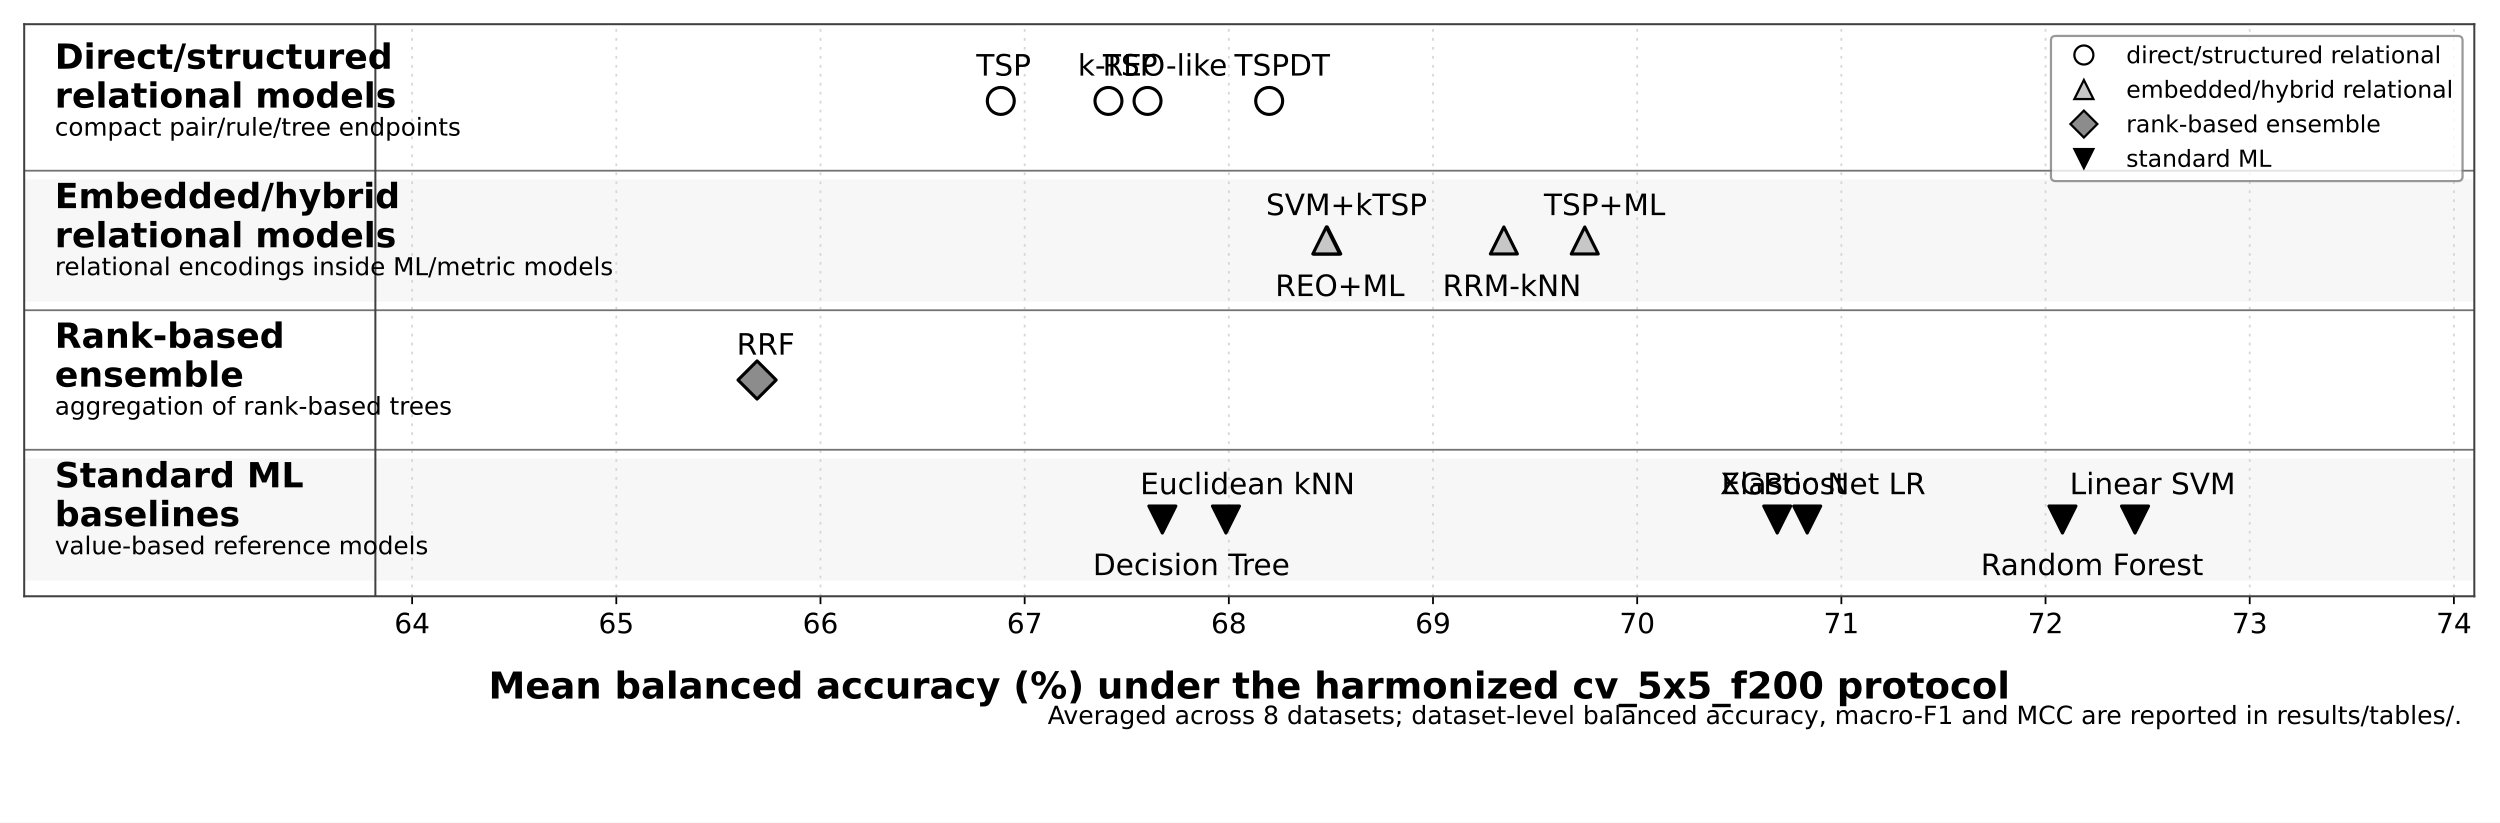
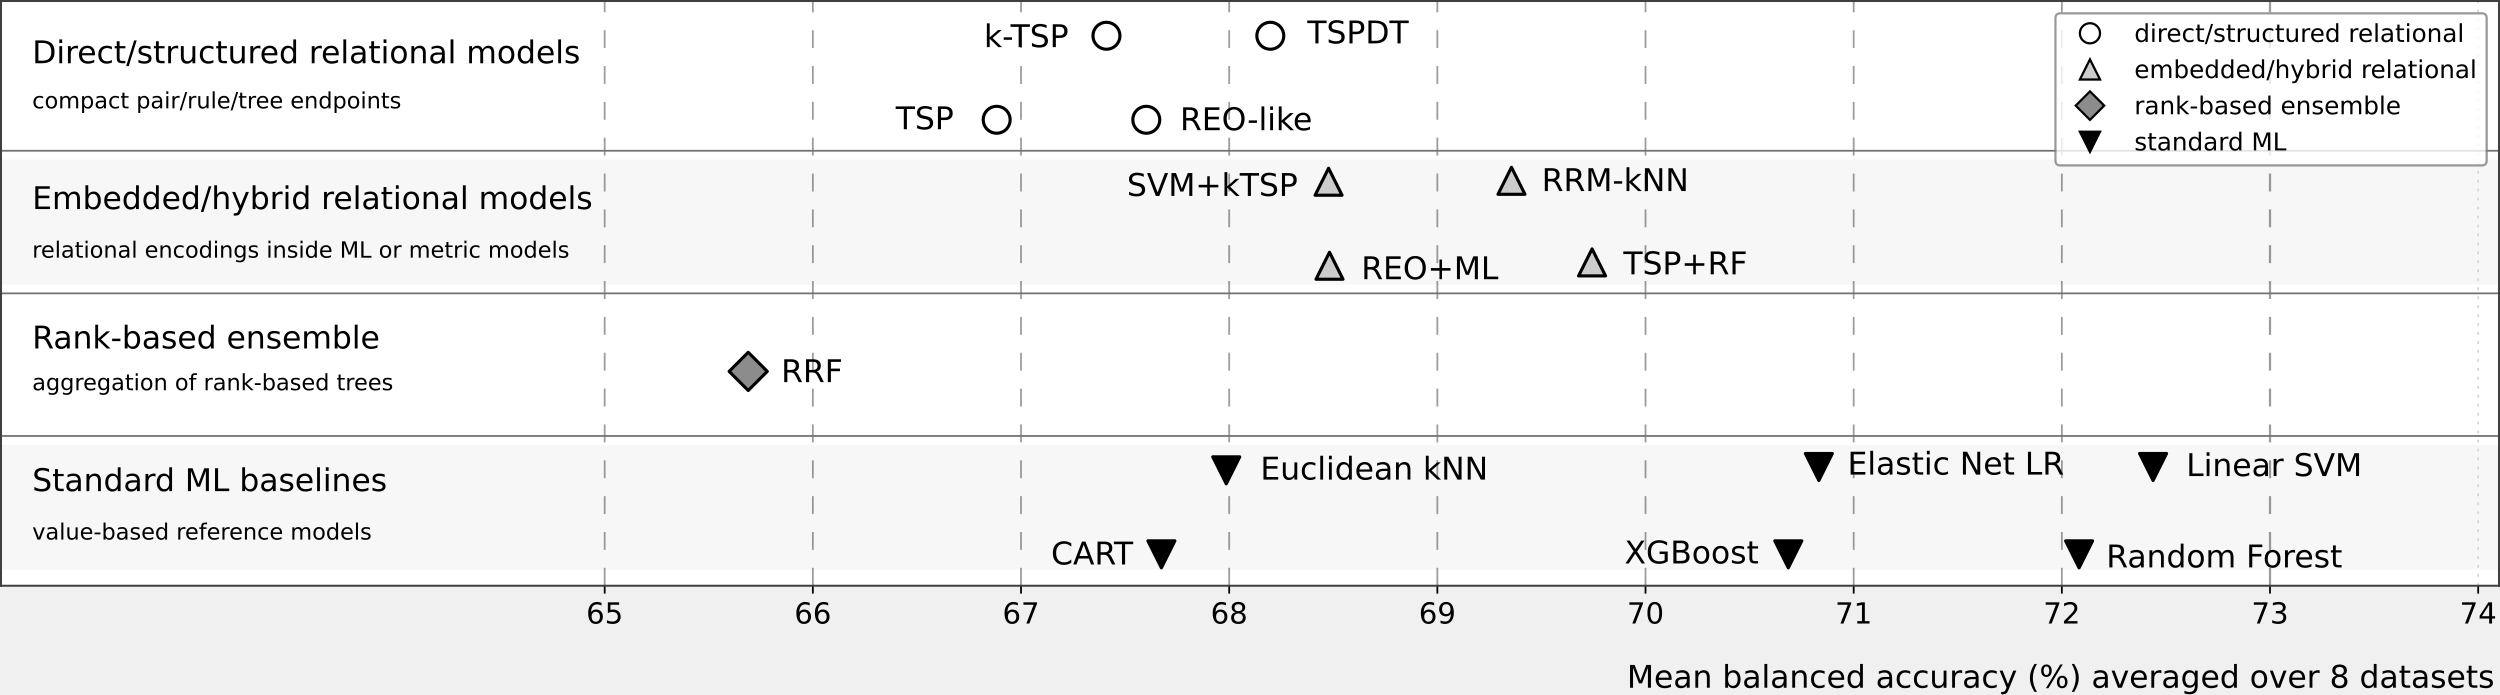
- <svg xmlns="http://www.w3.org/2000/svg" xmlns:xlink="http://www.w3.org/1999/xlink" width="1116pt" height="367.2pt" viewBox="0 0 1116 367.2" version="1.1">
-   <defs>
-     <style type="text/css">*{stroke-linejoin: round; stroke-linecap: butt}</style>
+ <svg xmlns="http://www.w3.org/2000/svg" xmlns:xlink="http://www.w3.org/1999/xlink" width="1115.967pt" height="309.898pt" viewBox="0 0 1115.967 309.898" version="1.1" id="svg80">
+   <defs id="defs1">
+     <style type="text/css" id="style1">*{stroke-linejoin: round; stroke-linecap: butt}</style>
+     <clipPath id="p600263aee1-7">
+       <rect x="10.8" y="10.8" width="1115.067" height="261.017" id="rect80-3" />
+     </clipPath>
  </defs>
-   <g id="figure_1">
-     <g id="patch_1">
-       <path d="M 0 367.2  L 1116 367.2  L 1116 0  L 0 0  z " style="fill: #ffffff" />
-     </g>
-     <g id="axes_1">
+   <g id="figure_1" transform="translate(-10.35,-10.35)">
+     <g id="g95">
      <g id="patch_2">
-         <path d="M 10.8 266.175  L 1104.533 266.175  L 1104.533 10.8  L 10.8 10.8  z " style="fill: #ffffff" />
+         <path d="M 10.8,271.817 H 1125.867 V 10.8 H 10.8 Z" style="fill:#ffffff" id="path2" />
      </g>
      <g id="patch_3">
-         <path d="M 10.8 258.7  L 1104.533 258.7  L 1104.533 205.134  L 10.8 205.134  z " clip-path="url(#p0822544c7e)" style="fill: #f7f7f7; stroke: #f7f7f7; stroke-linejoin: miter" />
+         <path d="M 10.8,264.178 H 1125.867 V 209.428 H 10.8 Z" clip-path="url(#p600263aee1)" style="fill:#f7f7f7;stroke:#f7f7f7;stroke-linejoin:miter" id="path3" />
      </g>
      <g id="patch_4">
-         <path d="M 10.8 196.414  L 1104.533 196.414  L 1104.533 142.847  L 10.8 142.847  z " clip-path="url(#p0822544c7e)" style="fill: #ffffff; stroke: #ffffff; stroke-linejoin: miter" />
+         <path d="M 10.8,200.515 H 1125.867 V 145.765 H 10.8 Z" clip-path="url(#p600263aee1)" style="fill:#ffffff;stroke:#ffffff;stroke-linejoin:miter" id="path4" />
      </g>
      <g id="patch_5">
-         <path d="M 10.8 134.127  L 1104.533 134.127  L 1104.533 80.561  L 10.8 80.561  z " clip-path="url(#p0822544c7e)" style="fill: #f7f7f7; stroke: #f7f7f7; stroke-linejoin: miter" />
+         <path d="M 10.8,136.852 H 1125.867 V 82.102 H 10.8 Z" clip-path="url(#p600263aee1)" style="fill:#f7f7f7;stroke:#f7f7f7;stroke-linejoin:miter" id="path5" />
      </g>
      <g id="patch_6">
-         <path d="M 10.8 71.841  L 1104.533 71.841  L 1104.533 18.274  L 10.8 18.274  z " clip-path="url(#p0822544c7e)" style="fill: #ffffff; stroke: #ffffff; stroke-linejoin: miter" />
-       </g>
-       <g id="line2d_1">
-         <path d="M 183.974 266.175  L 183.974 10.8  " clip-path="url(#p0822544c7e)" style="fill: none; stroke-dasharray: 1.2,2.8; stroke-dashoffset: 0; stroke: #d6d6d6; stroke-width: 0.8" />
-       </g>
-       <g id="line2d_2">
-         <path d="M 275.119 266.175  L 275.119 10.8  " clip-path="url(#p0822544c7e)" style="fill: none; stroke-dasharray: 1.2,2.8; stroke-dashoffset: 0; stroke: #d6d6d6; stroke-width: 0.8" />
-       </g>
-       <g id="line2d_3">
-         <path d="M 366.263 266.175  L 366.263 10.8  " clip-path="url(#p0822544c7e)" style="fill: none; stroke-dasharray: 1.2,2.8; stroke-dashoffset: 0; stroke: #d6d6d6; stroke-width: 0.8" />
-       </g>
-       <g id="line2d_4">
-         <path d="M 457.407 266.175  L 457.407 10.8  " clip-path="url(#p0822544c7e)" style="fill: none; stroke-dasharray: 1.2,2.8; stroke-dashoffset: 0; stroke: #d6d6d6; stroke-width: 0.8" />
-       </g>
-       <g id="line2d_5">
-         <path d="M 548.552 266.175  L 548.552 10.8  " clip-path="url(#p0822544c7e)" style="fill: none; stroke-dasharray: 1.2,2.8; stroke-dashoffset: 0; stroke: #d6d6d6; stroke-width: 0.8" />
-       </g>
-       <g id="line2d_6">
-         <path d="M 639.696 266.175  L 639.696 10.8  " clip-path="url(#p0822544c7e)" style="fill: none; stroke-dasharray: 1.2,2.8; stroke-dashoffset: 0; stroke: #d6d6d6; stroke-width: 0.8" />
-       </g>
-       <g id="line2d_7">
-         <path d="M 730.841 266.175  L 730.841 10.8  " clip-path="url(#p0822544c7e)" style="fill: none; stroke-dasharray: 1.2,2.8; stroke-dashoffset: 0; stroke: #d6d6d6; stroke-width: 0.8" />
-       </g>
-       <g id="line2d_8">
-         <path d="M 821.985 266.175  L 821.985 10.8  " clip-path="url(#p0822544c7e)" style="fill: none; stroke-dasharray: 1.2,2.8; stroke-dashoffset: 0; stroke: #d6d6d6; stroke-width: 0.8" />
-       </g>
-       <g id="line2d_9">
-         <path d="M 913.129 266.175  L 913.129 10.8  " clip-path="url(#p0822544c7e)" style="fill: none; stroke-dasharray: 1.2,2.8; stroke-dashoffset: 0; stroke: #d6d6d6; stroke-width: 0.8" />
-       </g>
-       <g id="line2d_10">
-         <path d="M 1004.274 266.175  L 1004.274 10.8  " clip-path="url(#p0822544c7e)" style="fill: none; stroke-dasharray: 1.2,2.8; stroke-dashoffset: 0; stroke: #d6d6d6; stroke-width: 0.8" />
+         <path d="M 10.8,73.189 H 1125.867 V 18.44 H 10.8 Z" clip-path="url(#p600263aee1)" style="fill:#ffffff;stroke:#ffffff;stroke-linejoin:miter" id="path6" />
+       </g>
+       <g id="line2d_2" style="stroke:#000000;stroke-dasharray:8, 8;stroke-dashoffset:0;stroke-opacity:0.388">
+         <path d="M 280.275,271.817 V 10.8" clip-path="url(#p600263aee1)" style="fill:none;stroke:#000000;stroke-width:0.8;stroke-dasharray:8, 8;stroke-dashoffset:0;stroke-opacity:0.388" id="path8" />
+       </g>
+       <g id="line2d_3" style="stroke:#000000;stroke-dasharray:8, 8;stroke-dashoffset:0;stroke-opacity:0.388">
+         <path d="M 373.197,271.817 V 10.8" clip-path="url(#p600263aee1)" style="fill:none;stroke:#000000;stroke-width:0.8;stroke-dasharray:8, 8;stroke-dashoffset:0;stroke-opacity:0.388" id="path9" />
+       </g>
+       <g id="line2d_4" style="stroke:#000000;stroke-dasharray:8, 8;stroke-dashoffset:0;stroke-opacity:0.388">
+         <path d="M 466.119,271.817 V 10.8" clip-path="url(#p600263aee1)" style="fill:none;stroke:#000000;stroke-width:0.8;stroke-dasharray:8, 8;stroke-dashoffset:0;stroke-opacity:0.388" id="path10" />
+       </g>
+       <g id="line2d_5" style="stroke:#000000;stroke-dasharray:8, 8;stroke-dashoffset:0;stroke-opacity:0.388">
+         <path d="M 559.041,271.817 V 10.8" clip-path="url(#p600263aee1)" style="fill:none;stroke:#000000;stroke-width:0.8;stroke-dasharray:8, 8;stroke-dashoffset:0;stroke-opacity:0.388" id="path11" />
+       </g>
+       <g id="line2d_6" style="stroke:#000000;stroke-dasharray:8, 8;stroke-dashoffset:0;stroke-opacity:0.388">
+         <path d="M 651.964,271.817 V 10.8" clip-path="url(#p600263aee1)" style="fill:none;stroke:#000000;stroke-width:0.8;stroke-dasharray:8, 8;stroke-dashoffset:0;stroke-opacity:0.388" id="path12" />
+       </g>
+       <g id="line2d_7" style="stroke:#000000;stroke-dasharray:8, 8;stroke-dashoffset:0;stroke-opacity:0.388">
+         <path d="M 744.886,271.817 V 10.8" clip-path="url(#p600263aee1)" style="fill:none;stroke:#000000;stroke-width:0.8;stroke-dasharray:8, 8;stroke-dashoffset:0;stroke-opacity:0.388" id="path13" />
+       </g>
+       <g id="line2d_8" style="fill:#000000;fill-opacity:1;stroke:#000000;stroke-dasharray:8, 8;stroke-dashoffset:0;stroke-opacity:0.388">
+         <path d="M 837.808,271.817 V 10.8" clip-path="url(#p600263aee1)" style="fill:#000000;fill-opacity:1;stroke:#000000;stroke-width:0.8;stroke-dasharray:8, 8;stroke-dashoffset:0;stroke-opacity:0.388" id="path14" />
+       </g>
+       <g id="line2d_9" style="stroke:#000000;stroke-dasharray:8, 8;stroke-dashoffset:0;stroke-opacity:0.388">
+         <path d="M 930.73,271.817 V 10.8" clip-path="url(#p600263aee1)" style="fill:none;stroke:#000000;stroke-width:0.8;stroke-dasharray:8, 8;stroke-dashoffset:0;stroke-opacity:0.388" id="path15" />
+       </g>
+       <g id="line2d_10" style="stroke:#000000;stroke-width:1;stroke-dasharray:8, 8;stroke-dashoffset:0;stroke-opacity:0.388">
+         <path d="M 1023.653,271.817 V 10.8" clip-path="url(#p600263aee1)" style="fill:none;stroke:#000000;stroke-width:1;stroke-dasharray:8, 8;stroke-dashoffset:0;stroke-opacity:0.388" id="path16" />
      </g>
      <g id="line2d_11">
-         <path d="M 1095.418 266.175  L 1095.418 10.8  " clip-path="url(#p0822544c7e)" style="fill: none; stroke-dasharray: 1.2,2.8; stroke-dashoffset: 0; stroke: #d6d6d6; stroke-width: 0.8" />
+         <path d="M 1116.575,271.817 V 10.8" clip-path="url(#p600263aee1)" style="fill:none;stroke:#d6d6d6;stroke-width:0.8;stroke-dasharray:1.2, 2.8;stroke-dashoffset:0" id="path17" />
      </g>
      <g id="line2d_12">
-         <path d="M 10.8 200.774  L 1104.533 200.774  " clip-path="url(#p0822544c7e)" style="fill: none; stroke: #737373; stroke-width: 0.8; stroke-linecap: square" />
+         <path d="M 10.8,204.971 H 1125.867" clip-path="url(#p600263aee1)" style="fill:none;stroke:#737373;stroke-width:0.8;stroke-linecap:square" id="path18" />
      </g>
      <g id="line2d_13">
-         <path d="M 10.8 138.487  L 1104.533 138.487  " clip-path="url(#p0822544c7e)" style="fill: none; stroke: #737373; stroke-width: 0.8; stroke-linecap: square" />
+         <path d="M 10.8,141.309 H 1125.867" clip-path="url(#p600263aee1)" style="fill:none;stroke:#737373;stroke-width:0.8;stroke-linecap:square" id="path19" />
      </g>
      <g id="line2d_14">
-         <path d="M 10.8 76.201  L 1104.533 76.201  " clip-path="url(#p0822544c7e)" style="fill: none; stroke: #737373; stroke-width: 0.8; stroke-linecap: square" />
-       </g>
-       <g id="matplotlib.axis_1">
-         <g id="xtick_1">
-           <g id="line2d_15">
-             <defs>
-               <path id="m18a89b55ed" d="M 0 0  L 0 3.5  " style="stroke: #000000; stroke-width: 0.8" />
-             </defs>
-             <g>
-               <use xlink:href="#m18a89b55ed" x="183.974" y="266.175" style="stroke: #000000; stroke-width: 0.8" />
-             </g>
-           </g>
-           <g id="text_1">
-             <text style="font-size: 12.5px; font-family: 'DejaVu Sans'; text-anchor: middle" x="183.974" y="282.673" transform="rotate(-0 183.9743 282.6727)">64</text>
-           </g>
-         </g>
-         <g id="xtick_2">
-           <g id="line2d_16">
-             <g>
-               <use xlink:href="#m18a89b55ed" x="275.119" y="266.175" style="stroke: #000000; stroke-width: 0.8" />
-             </g>
-           </g>
-           <g id="text_2">
-             <text style="font-size: 12.5px; font-family: 'DejaVu Sans'; text-anchor: middle" x="275.119" y="282.673" transform="rotate(-0 275.1187 282.6727)">65</text>
-           </g>
-         </g>
-         <g id="xtick_3">
-           <g id="line2d_17">
-             <g>
-               <use xlink:href="#m18a89b55ed" x="366.263" y="266.175" style="stroke: #000000; stroke-width: 0.8" />
-             </g>
-           </g>
-           <g id="text_3">
-             <text style="font-size: 12.5px; font-family: 'DejaVu Sans'; text-anchor: middle" x="366.263" y="282.673" transform="rotate(-0 366.2631 282.6727)">66</text>
-           </g>
-         </g>
-         <g id="xtick_4">
-           <g id="line2d_18">
-             <g>
-               <use xlink:href="#m18a89b55ed" x="457.407" y="266.175" style="stroke: #000000; stroke-width: 0.8" />
-             </g>
-           </g>
-           <g id="text_4">
-             <text style="font-size: 12.5px; font-family: 'DejaVu Sans'; text-anchor: middle" x="457.407" y="282.673" transform="rotate(-0 457.4074 282.6727)">67</text>
-           </g>
-         </g>
-         <g id="xtick_5">
-           <g id="line2d_19">
-             <g>
-               <use xlink:href="#m18a89b55ed" x="548.552" y="266.175" style="stroke: #000000; stroke-width: 0.8" />
-             </g>
-           </g>
-           <g id="text_5">
-             <text style="font-size: 12.5px; font-family: 'DejaVu Sans'; text-anchor: middle" x="548.552" y="282.673" transform="rotate(-0 548.5518 282.6727)">68</text>
-           </g>
-         </g>
-         <g id="xtick_6">
-           <g id="line2d_20">
-             <g>
-               <use xlink:href="#m18a89b55ed" x="639.696" y="266.175" style="stroke: #000000; stroke-width: 0.8" />
-             </g>
-           </g>
-           <g id="text_6">
-             <text style="font-size: 12.5px; font-family: 'DejaVu Sans'; text-anchor: middle" x="639.696" y="282.673" transform="rotate(-0 639.6962 282.6727)">69</text>
-           </g>
-         </g>
-         <g id="xtick_7">
-           <g id="line2d_21">
-             <g>
-               <use xlink:href="#m18a89b55ed" x="730.841" y="266.175" style="stroke: #000000; stroke-width: 0.8" />
-             </g>
-           </g>
-           <g id="text_7">
-             <text style="font-size: 12.5px; font-family: 'DejaVu Sans'; text-anchor: middle" x="730.841" y="282.673" transform="rotate(-0 730.8406 282.6727)">70</text>
-           </g>
-         </g>
-         <g id="xtick_8">
-           <g id="line2d_22">
-             <g>
-               <use xlink:href="#m18a89b55ed" x="821.985" y="266.175" style="stroke: #000000; stroke-width: 0.8" />
-             </g>
-           </g>
-           <g id="text_8">
-             <text style="font-size: 12.5px; font-family: 'DejaVu Sans'; text-anchor: middle" x="821.985" y="282.673" transform="rotate(-0 821.9849 282.6727)">71</text>
-           </g>
-         </g>
-         <g id="xtick_9">
-           <g id="line2d_23">
-             <g>
-               <use xlink:href="#m18a89b55ed" x="913.129" y="266.175" style="stroke: #000000; stroke-width: 0.8" />
-             </g>
-           </g>
-           <g id="text_9">
-             <text style="font-size: 12.5px; font-family: 'DejaVu Sans'; text-anchor: middle" x="913.129" y="282.673" transform="rotate(-0 913.1293 282.6727)">72</text>
-           </g>
-         </g>
-         <g id="xtick_10">
-           <g id="line2d_24">
-             <g>
-               <use xlink:href="#m18a89b55ed" x="1004.274" y="266.175" style="stroke: #000000; stroke-width: 0.8" />
-             </g>
-           </g>
-           <g id="text_10">
-             <text style="font-size: 12.5px; font-family: 'DejaVu Sans'; text-anchor: middle" x="1004.274" y="282.673" transform="rotate(-0 1004.274 282.6727)">73</text>
-           </g>
-         </g>
-         <g id="xtick_11">
-           <g id="line2d_25">
-             <g>
-               <use xlink:href="#m18a89b55ed" x="1095.418" y="266.175" style="stroke: #000000; stroke-width: 0.8" />
-             </g>
-           </g>
-           <g id="text_11">
-             <text style="font-size: 12.5px; font-family: 'DejaVu Sans'; text-anchor: middle" x="1095.418" y="282.673" transform="rotate(-0 1095.418 282.6727)">74</text>
-           </g>
-         </g>
-         <g id="text_12">
-           <text style="font-weight: 700; font-size: 16.5px; font-family: 'DejaVu Sans'; text-anchor: middle" x="557.666" y="311.81" transform="rotate(-0 557.6662 311.8097)">Mean balanced accuracy (%) under the harmonized cv_5x5_f200 protocol</text>
-         </g>
+         <path d="M 10.8,77.646 H 1125.867" clip-path="url(#p600263aee1)" style="fill:none;stroke:#737373;stroke-width:0.8;stroke-linecap:square" id="path20" />
+       </g>
+       <g id="xtick_2">
+         <g id="line2d_16">
+           <g id="g21">
+             <path id="use21" d="m 280.275,271.817 v 3.5" style="stroke:#000000;stroke-width:0.8" />
+           </g>
+         </g>
+         <g id="text_2">
+           <text style="font-size:13px;font-family:'DejaVu Sans';text-anchor:middle" x="280.275" y="288.695" id="text21">65</text>
+         </g>
+       </g>
+       <g id="xtick_3">
+         <g id="line2d_17">
+           <g id="g22">
+             <path id="use22" d="m 373.197,271.817 v 3.5" style="stroke:#000000;stroke-width:0.8" />
+           </g>
+         </g>
+         <g id="text_3">
+           <text style="font-size:13px;font-family:'DejaVu Sans';text-anchor:middle" x="373.197" y="288.695" id="text22">66</text>
+         </g>
+       </g>
+       <g id="xtick_4">
+         <g id="line2d_18">
+           <g id="g23">
+             <path id="use23" d="m 466.119,271.817 v 3.5" style="stroke:#000000;stroke-width:0.8" />
+           </g>
+         </g>
+         <g id="text_4">
+           <text style="font-size:13px;font-family:'DejaVu Sans';text-anchor:middle" x="466.119" y="288.695" id="text23">67</text>
+         </g>
+       </g>
+       <g id="xtick_5">
+         <g id="line2d_19">
+           <g id="g24">
+             <path id="use24" d="m 559.041,271.817 v 3.5" style="stroke:#000000;stroke-width:0.8" />
+           </g>
+         </g>
+         <g id="text_5">
+           <text style="font-size:13px;font-family:'DejaVu Sans';text-anchor:middle" x="559.041" y="288.695" id="text24">68</text>
+         </g>
+       </g>
+       <g id="xtick_6">
+         <g id="line2d_20">
+           <g id="g25">
+             <path id="use25" d="m 651.963,271.817 v 3.5" style="stroke:#000000;stroke-width:0.8" />
+           </g>
+         </g>
+         <g id="text_6">
+           <text style="font-size:13px;font-family:'DejaVu Sans';text-anchor:middle" x="651.963" y="288.695" id="text25">69</text>
+         </g>
+       </g>
+       <g id="xtick_7">
+         <g id="line2d_21">
+           <g id="g26">
+             <path id="use26" d="m 744.886,271.817 v 3.5" style="stroke:#000000;stroke-width:0.8" />
+           </g>
+         </g>
+         <g id="text_7">
+           <text style="font-size:13px;font-family:'DejaVu Sans';text-anchor:middle" x="744.886" y="288.695" id="text26">70</text>
+         </g>
+       </g>
+       <g id="xtick_8">
+         <g id="line2d_22">
+           <g id="g27">
+             <path id="use27" d="m 837.808,271.817 v 3.5" style="stroke:#000000;stroke-width:0.8" />
+           </g>
+         </g>
+         <g id="text_8">
+           <text style="font-size:13px;font-family:'DejaVu Sans';text-anchor:middle" x="837.808" y="288.695" id="text27">71</text>
+         </g>
+       </g>
+       <g id="xtick_9">
+         <g id="line2d_23">
+           <g id="g28">
+             <path id="use28" d="m 930.73,271.817 v 3.5" style="stroke:#000000;stroke-width:0.8" />
+           </g>
+         </g>
+         <g id="text_9">
+           <text style="font-size:13px;font-family:'DejaVu Sans';text-anchor:middle" x="930.73" y="288.695" id="text28">72</text>
+         </g>
+       </g>
+       <g id="xtick_10">
+         <g id="line2d_24">
+           <g id="g29">
+             <path id="use29" d="m 1023.653,271.817 v 3.5" style="stroke:#000000;stroke-width:0.8" />
+           </g>
+         </g>
+         <g id="text_10">
+           <text style="font-size:13px;font-family:'DejaVu Sans';text-anchor:middle" x="1023.653" y="288.695" id="text29">73</text>
+         </g>
+       </g>
+       <g id="xtick_11">
+         <g id="line2d_25">
+           <g id="g30">
+             <path id="use30" d="m 1116.575,271.817 v 3.5" style="stroke:#000000;stroke-width:0.8" />
+           </g>
+         </g>
+         <g id="text_11">
+           <text style="font-size:13px;font-family:'DejaVu Sans';text-anchor:middle" x="1116.575" y="288.695" id="text30">74</text>
+         </g>
+       </g>
+       <g id="text_12" transform="translate(361.8861,-0.9599101)">
+         <text style="font-weight:700;font-size:14px;font-family:'DejaVu Sans';text-anchor:middle" x="568.333" y="318.316" id="text31">
+           <tspan style="font-weight:normal;font-size:14px" id="tspan88">Mean balanced accuracy (%) averaged over 8 datasets</tspan>
+         </text>
      </g>
      <g id="matplotlib.axis_2" />
-       <g id="line2d_26">
-         <path d="M 167.568 266.175  L 167.568 10.8  " clip-path="url(#p0822544c7e)" style="fill: none; stroke: #404040; stroke-width: 0.9; stroke-linecap: square" />
-       </g>
      <g id="patch_7">
-         <path d="M 10.8 266.175  L 10.8 10.8  " style="fill: none; stroke: #404040; stroke-width: 0.9; stroke-linejoin: miter; stroke-linecap: square" />
+         <path d="M 10.8,271.817 V 10.8" style="fill:none;stroke:#404040;stroke-width:0.9;stroke-linecap:square;stroke-linejoin:miter" id="path32" />
      </g>
      <g id="patch_8">
-         <path d="M 1104.533 266.175  L 1104.533 10.8  " style="fill: none; stroke: #404040; stroke-width: 0.9; stroke-linejoin: miter; stroke-linecap: square" />
+         <path d="M 1125.867,271.817 V 10.8" style="fill:none;stroke:#404040;stroke-width:0.9;stroke-linecap:square;stroke-linejoin:miter" id="path33" />
      </g>
      <g id="patch_9">
-         <path d="M 10.8 266.175  L 1104.533 266.175  " style="fill: none; stroke: #404040; stroke-width: 0.9; stroke-linejoin: miter; stroke-linecap: square" />
+         <path d="M 10.8,271.817 H 1125.867" style="fill:none;stroke:#404040;stroke-width:0.9;stroke-linecap:square;stroke-linejoin:miter" id="path34" />
      </g>
      <g id="patch_10">
-         <path d="M 10.8 10.8  L 1104.533 10.8  " style="fill: none; stroke: #404040; stroke-width: 0.9; stroke-linejoin: miter; stroke-linecap: square" />
-       </g>
-       <g id="PathCollection_1">
-         <defs>
-           <path id="m8b39b19abd" d="M 0 6.021  C 1.597 6.021 3.128 5.386 4.257 4.257  C 5.386 3.128 6.021 1.597 6.021 0  C 6.021 -1.597 5.386 -3.128 4.257 -4.257  C 3.128 -5.386 1.597 -6.021 0 -6.021  C -1.597 -6.021 -3.128 -5.386 -4.257 -4.257  C -5.386 -3.128 -6.021 -1.597 -6.021 0  C -6.021 1.597 -5.386 3.128 -4.257 4.257  C -3.128 5.386 -1.597 6.021 0 6.021  z " style="stroke: #000000; stroke-width: 1.4" />
+         <path d="M 10.8,10.8 H 1125.867" style="fill:none;stroke:#404040;stroke-width:0.9;stroke-linecap:square;stroke-linejoin:miter" id="path35" />
+       </g>
+       <g id="PathCollection_1" transform="translate(0,18)">
+         <defs id="defs35">
+           <path id="m49b6c054d7" d="m 0,6.021 c 1.597,0 3.128,-0.634 4.257,-1.763 C 5.386,3.128 6.021,1.597 6.021,0 c 0,-1.597 -0.634,-3.128 -1.763,-4.257 C 3.128,-5.386 1.597,-6.021 0,-6.021 c -1.597,0 -3.128,0.634 -4.257,1.763 -1.129,1.129 -1.763,2.661 -1.763,4.257 0,1.597 0.634,3.128 1.763,4.257 C -3.128,5.386 -1.597,6.021 0,6.021 Z" style="stroke:#000000;stroke-width:1.4" />
        </defs>
-         <g clip-path="url(#p0822544c7e)">
-           <use xlink:href="#m8b39b19abd" x="446.755" y="45.058" style="fill: #ffffff; stroke: #000000; stroke-width: 1.4" />
-         </g>
-       </g>
-       <g id="PathCollection_2">
-         <g clip-path="url(#p0822544c7e)">
-           <use xlink:href="#m8b39b19abd" x="494.816" y="45.058" style="fill: #ffffff; stroke: #000000; stroke-width: 1.4" />
-         </g>
-       </g>
-       <g id="PathCollection_3">
-         <g clip-path="url(#p0822544c7e)">
-           <use xlink:href="#m8b39b19abd" x="512.258" y="45.058" style="fill: #ffffff; stroke: #000000; stroke-width: 1.4" />
-         </g>
-       </g>
-       <g id="PathCollection_4">
-         <g clip-path="url(#p0822544c7e)">
-           <use xlink:href="#m8b39b19abd" x="566.558" y="45.058" style="fill: #ffffff; stroke: #000000; stroke-width: 1.4" />
-         </g>
-       </g>
-       <g id="PathCollection_5">
-         <defs>
-           <path id="m2c678d2dd8" d="M 0 -6.021  L -6.021 6.021  L 6.021 6.021  z " style="stroke: #000000; stroke-width: 1.4" />
+         <g clip-path="url(#p600263aee1)" id="g35">
+           <use xlink:href="#m49b6c054d7" x="455.259" y="45.815" style="fill:#ffffff;stroke:#000000;stroke-width:1.4" id="use35" />
+         </g>
+       </g>
+       <g id="PathCollection_2" transform="translate(0,-19.5)">
+         <g clip-path="url(#p600263aee1)" id="g36">
+           <use xlink:href="#m49b6c054d7" x="504.257" y="45.815" style="fill:#ffffff;stroke:#000000;stroke-width:1.4" id="use36" />
+         </g>
+       </g>
+       <g id="PathCollection_3" transform="translate(0,18)">
+         <g clip-path="url(#p600263aee1)" id="g37">
+           <use xlink:href="#m49b6c054d7" x="522.039" y="45.815" style="fill:#ffffff;stroke:#000000;stroke-width:1.4" id="use37" />
+         </g>
+       </g>
+       <g id="PathCollection_4" transform="translate(0,-19.5)">
+         <g clip-path="url(#p600263aee1)" id="g38">
+           <use xlink:href="#m49b6c054d7" x="577.398" y="45.815" style="fill:#ffffff;stroke:#000000;stroke-width:1.4" id="use38" />
+         </g>
+       </g>
+       <g id="PathCollection_5" transform="translate(0,19.5)">
+         <defs id="defs38">
+           <path id="m4d11acac89" d="M 0,-6.021 -6.021,6.021 H 6.021 Z" style="stroke:#000000;stroke-width:1.4" />
        </defs>
-         <g clip-path="url(#p0822544c7e)">
-           <use xlink:href="#m2c678d2dd8" x="592.48" y="107.344" style="fill: #c7c7c7; stroke: #000000; stroke-width: 1.4" />
-         </g>
-       </g>
-       <g id="PathCollection_6">
-         <g clip-path="url(#p0822544c7e)">
-           <use xlink:href="#m2c678d2dd8" x="592.066" y="107.344" style="fill: #c7c7c7; stroke: #000000; stroke-width: 1.4" />
-         </g>
-       </g>
-       <g id="PathCollection_7">
-         <g clip-path="url(#p0822544c7e)">
-           <use xlink:href="#m2c678d2dd8" x="707.435" y="107.344" style="fill: #c7c7c7; stroke: #000000; stroke-width: 1.4" />
-         </g>
-       </g>
-       <g id="PathCollection_8">
-         <g clip-path="url(#p0822544c7e)">
-           <use xlink:href="#m2c678d2dd8" x="671.329" y="107.344" style="fill: #c7c7c7; stroke: #000000; stroke-width: 1.4" />
-         </g>
-       </g>
-       <g id="PathCollection_9">
-         <defs>
-           <path id="m3c489a3988" d="M -0 8.515  L 8.515 0  L 0 -8.515  L -8.515 -0  z " style="stroke: #000000; stroke-width: 1.4" />
+         <g clip-path="url(#p600263aee1)" id="g39">
+           <use xlink:href="#m4d11acac89" x="603.827" y="109.477" style="fill:#cccccc;stroke:#000000;stroke-width:1.4" id="use39" />
+         </g>
+       </g>
+       <g id="PathCollection_6" transform="translate(0,-18)">
+         <g clip-path="url(#p600263aee1)" id="g40">
+           <use xlink:href="#m4d11acac89" x="603.404" y="109.477" style="fill:#cccccc;stroke:#000000;stroke-width:1.4" id="use40" />
+         </g>
+       </g>
+       <g id="PathCollection_7" transform="translate(0,18)">
+         <g clip-path="url(#p600263aee1)" id="g41">
+           <use xlink:href="#m4d11acac89" x="721.024" y="109.477" style="fill:#cccccc;stroke:#000000;stroke-width:1.4" id="use41" />
+         </g>
+       </g>
+       <g id="PathCollection_8-4" style="stroke-linecap:butt;stroke-linejoin:round" transform="translate(0.841888,-18.41982)">
+         <g clip-path="url(#p600263aee1-7)" id="g42-9" style="stroke-linecap:butt;stroke-linejoin:round">
+           <use xlink:href="#m4d11acac89" x="684.213" y="109.477" style="fill:#cccccc;stroke:#000000;stroke-width:1.4;stroke-linecap:butt;stroke-linejoin:round" id="use42-6" />
+         </g>
+       </g>
+       <g id="PathCollection_9" transform="translate(0,3)">
+         <defs id="defs42">
+           <path id="me0ea2eb28e" d="M 0,8.515 8.515,0 0,-8.515 -8.515,0 Z" style="stroke:#000000;stroke-width:1.4" />
        </defs>
-         <g clip-path="url(#p0822544c7e)">
-           <use xlink:href="#m3c489a3988" x="337.964" y="169.631" style="fill: #8c8c8c; stroke: #000000; stroke-width: 1.4" />
-         </g>
-       </g>
-       <g id="PathCollection_10">
-         <defs>
-           <path id="m7cfe651e29" d="M -0 6.021  L 6.021 -6.021  L -6.021 -6.021  z " style="stroke: #000000; stroke-width: 1.4" />
+         <g clip-path="url(#p600263aee1)" id="g43">
+           <use xlink:href="#me0ea2eb28e" x="344.346" y="173.14" style="fill:#8c8c8c;stroke:#000000;stroke-width:1.4" id="use43" />
+         </g>
+       </g>
+       <g id="PathCollection_10" transform="translate(0,-18)">
+         <defs id="defs43">
+           <path id="m4080492564" d="M 0,6.021 6.021,-6.021 H -6.021 Z" style="stroke:#000000;stroke-width:1.4" />
        </defs>
-         <g clip-path="url(#p0822544c7e)">
-           <use xlink:href="#m7cfe651e29" x="806.737" y="231.917" style="stroke: #000000; stroke-width: 1.4" />
-         </g>
-       </g>
-       <g id="PathCollection_11">
-         <g clip-path="url(#p0822544c7e)">
-           <use xlink:href="#m7cfe651e29" x="953.071" y="231.917" style="stroke: #000000; stroke-width: 1.4" />
-         </g>
-       </g>
-       <g id="PathCollection_12">
-         <g clip-path="url(#p0822544c7e)">
-           <use xlink:href="#m7cfe651e29" x="547.264" y="231.917" style="stroke: #000000; stroke-width: 1.4" />
-         </g>
-       </g>
-       <g id="PathCollection_13">
-         <g clip-path="url(#p0822544c7e)">
-           <use xlink:href="#m7cfe651e29" x="518.87" y="231.917" style="stroke: #000000; stroke-width: 1.4" />
-         </g>
-       </g>
-       <g id="PathCollection_14">
-         <g clip-path="url(#p0822544c7e)">
-           <use xlink:href="#m7cfe651e29" x="920.676" y="231.917" style="stroke: #000000; stroke-width: 1.4" />
-         </g>
-       </g>
-       <g id="PathCollection_15">
-         <g clip-path="url(#p0822544c7e)">
-           <use xlink:href="#m7cfe651e29" x="793.354" y="231.917" style="stroke: #000000; stroke-width: 1.4" />
-         </g>
-       </g>
-       <g id="text_13">
-         <text style="font-weight: 700; font-size: 15.5px; font-family: 'DejaVu Sans'" transform="translate(24.47166 30.69046)">Direct/structured</text>
-         <text style="font-weight: 700; font-size: 15.5px; font-family: 'DejaVu Sans'" transform="translate(24.47166 48.04707)">relational models</text>
-       </g>
-       <g id="text_14">
-         <text style="font-size: 11px; font-family: 'DejaVu Sans'; text-anchor: start" x="24.472" y="60.55" transform="rotate(-0 24.47166 60.55019)">compact pair/rule/tree endpoints</text>
-       </g>
-       <g id="text_15">
-         <text style="font-weight: 700; font-size: 15.5px; font-family: 'DejaVu Sans'" transform="translate(24.47166 92.91641)">Embedded/hybrid</text>
-         <text style="font-weight: 700; font-size: 15.5px; font-family: 'DejaVu Sans'" transform="translate(24.47166 110.3941)">relational models</text>
+         <g clip-path="url(#p600263aee1)" id="g44">
+           <use xlink:href="#m4080492564" x="822.263" y="236.803" style="stroke:#000000;stroke-width:1.4" id="use44" />
+         </g>
+       </g>
+       <g id="PathCollection_11" transform="translate(0,-18)">
+         <g clip-path="url(#p600263aee1)" id="g45">
+           <use xlink:href="#m4080492564" x="971.451" y="236.803" style="stroke:#000000;stroke-width:1.4" id="use45" />
+         </g>
+       </g>
+       <g id="PathCollection_12" transform="translate(0,-16.5)">
+         <g clip-path="url(#p600263aee1)" id="g46">
+           <use xlink:href="#m4080492564" x="557.728" y="236.803" style="stroke:#000000;stroke-width:1.4" id="use46" />
+         </g>
+       </g>
+       <g id="PathCollection_13" transform="translate(0,21)">
+         <g clip-path="url(#p600263aee1)" id="g47">
+           <use xlink:href="#m4080492564" x="528.78" y="236.803" style="stroke:#000000;stroke-width:1.4" id="use47" />
+         </g>
+       </g>
+       <g id="PathCollection_14" transform="translate(0,21)">
+         <g clip-path="url(#p600263aee1)" id="g48">
+           <use xlink:href="#m4080492564" x="938.424" y="236.803" style="stroke:#000000;stroke-width:1.4" id="use48" />
+         </g>
+       </g>
+       <g id="PathCollection_15" transform="translate(0,21)">
+         <g clip-path="url(#p600263aee1)" id="g49">
+           <use xlink:href="#m4080492564" x="808.619" y="236.803" style="stroke:#000000;stroke-width:1.4" id="use49" />
+         </g>
+       </g>
+       <g id="text_13" transform="translate(0,7.5)">
+         <text style="font-weight:700;font-size:14px;font-family:'DejaVu Sans'" transform="translate(24.73834,31.08522)" id="text49">
+           <tspan style="font-weight:normal;font-size:14px" id="tspan80">Direct/structured relational models</tspan>
+         </text>
+         <text style="font-weight:700;font-size:16px;font-family:'DejaVu Sans'" transform="translate(24.73834,49.00172)" id="text50">
+           <tspan style="font-weight:normal" id="tspan81" />
+         </text>
+       </g>
+       <g id="text_14" transform="translate(0,-3)">
+         <text style="font-size:10px;font-family:'DejaVu Sans';text-anchor:start" x="24.738" y="61.72" id="text51">compact pair/rule/tree endpoints</text>
+       </g>
+       <g id="text_15" transform="translate(0,9)">
+         <text style="font-weight:700;font-size:14px;font-family:'DejaVu Sans'" transform="translate(24.73834,94.68547)" id="text52">
+           <tspan style="font-weight:normal;font-size:14px" id="tspan82">Embedded/hybrid relational models</tspan>
+         </text>
+         <text style="font-weight:700;font-size:16px;font-family:'DejaVu Sans'" transform="translate(24.73834,112.727)" id="text53">
+           <tspan style="font-weight:normal" id="tspan83" />
+         </text>
      </g>
      <g id="text_16">
-         <text style="font-size: 11px; font-family: 'DejaVu Sans'; text-anchor: start" x="24.472" y="122.837" transform="rotate(-0 24.47166 122.8367)">relational encodings inside ML/metric models</text>
-       </g>
-       <g id="text_17">
-         <text style="font-weight: 700; font-size: 15.5px; font-family: 'DejaVu Sans'" transform="translate(24.47166 155.2635)">Rank-based</text>
-         <text style="font-weight: 700; font-size: 15.5px; font-family: 'DejaVu Sans'" transform="translate(24.47166 172.6201)">ensemble</text>
-       </g>
-       <g id="text_18">
-         <text style="font-size: 11px; font-family: 'DejaVu Sans'; text-anchor: start" x="24.472" y="185.123" transform="rotate(-0 24.47166 185.1232)">aggregation of rank-based trees</text>
-       </g>
-       <g id="text_19">
-         <text style="font-weight: 700; font-size: 15.5px; font-family: 'DejaVu Sans'" transform="translate(24.47166 217.55)">Standard ML</text>
-         <text style="font-weight: 700; font-size: 15.5px; font-family: 'DejaVu Sans'" transform="translate(24.47166 234.9066)">baselines</text>
-       </g>
-       <g id="text_20">
-         <text style="font-size: 11px; font-family: 'DejaVu Sans'; text-anchor: start" x="24.472" y="247.41" transform="rotate(-0 24.47166 247.4097)">value-based reference models</text>
-       </g>
-       <g id="text_21">
-         <text style="font-size: 11.2px; font-family: 'DejaVu Sans'; text-anchor: end" x="1099.064" y="323.206" transform="rotate(-0 1099.064 323.2061)">Averaged across 8 datasets; dataset-level balanced accuracy, macro-F1 and MCC are reported in results/tables/.</text>
-       </g>
-       <g id="text_22">
-         <text style="font-size: 13.2px; font-family: 'DejaVu Sans'; text-anchor: start" x="435.818" y="33.751" transform="rotate(-0 435.8179 33.75119)">TSP</text>
-       </g>
-       <g id="text_23">
-         <text style="font-size: 13.2px; font-family: 'DejaVu Sans'; text-anchor: start" x="481.144" y="33.751" transform="rotate(-0 481.144 33.75119)">k-TSP</text>
-       </g>
-       <g id="text_24">
-         <text style="font-size: 13.2px; font-family: 'DejaVu Sans'; text-anchor: start" x="492.206" y="33.751" transform="rotate(-0 492.2058 33.75119)">REO-like</text>
-       </g>
-       <g id="text_25">
-         <text style="font-size: 13.2px; font-family: 'DejaVu Sans'; text-anchor: start" x="551.063" y="33.751" transform="rotate(-0 551.063 33.75119)">TSPDT</text>
-       </g>
-       <g id="text_26">
-         <text style="font-size: 13.2px; font-family: 'DejaVu Sans'; text-anchor: start" x="565.137" y="96.038" transform="rotate(-0 565.137 96.03769)">SVM+kTSP</text>
-       </g>
-       <g id="text_27">
-         <text style="font-size: 13.2px; font-family: 'DejaVu Sans'; text-anchor: start" x="569.28" y="132.164" transform="rotate(-0 569.2796 132.1639)">REO+ML</text>
-       </g>
-       <g id="text_28">
-         <text style="font-size: 13.2px; font-family: 'DejaVu Sans'; text-anchor: start" x="689.206" y="96.038" transform="rotate(-0 689.2064 96.03769)">TSP+ML</text>
-       </g>
-       <g id="text_29">
-         <text style="font-size: 13.2px; font-family: 'DejaVu Sans'; text-anchor: start" x="643.986" y="132.164" transform="rotate(-0 643.9857 132.1639)">RRM-kNN</text>
-       </g>
-       <g id="text_30">
-         <text style="font-size: 13.2px; font-family: 'DejaVu Sans'; text-anchor: start" x="328.85" y="158.324" transform="rotate(-0 328.8498 158.3242)">RRF</text>
-       </g>
-       <g id="text_31">
-         <text style="font-size: 13.2px; font-family: 'DejaVu Sans'; text-anchor: start" x="768.457" y="220.611" transform="rotate(-0 768.4566 220.6107)">Elastic Net LR</text>
-       </g>
-       <g id="text_32">
-         <text style="font-size: 13.2px; font-family: 'DejaVu Sans'; text-anchor: start" x="923.905" y="220.611" transform="rotate(-0 923.9052 220.6107)">Linear SVM</text>
-       </g>
-       <g id="text_33">
-         <text style="font-size: 13.2px; font-family: 'DejaVu Sans'; text-anchor: start" x="508.983" y="220.611" transform="rotate(-0 508.9834 220.6107)">Euclidean kNN</text>
-       </g>
-       <g id="text_34">
-         <text style="font-size: 13.2px; font-family: 'DejaVu Sans'; text-anchor: start" x="487.881" y="256.737" transform="rotate(-0 487.8808 256.7369)">Decision Tree</text>
-       </g>
-       <g id="text_35">
-         <text style="font-size: 13.2px; font-family: 'DejaVu Sans'; text-anchor: start" x="884.218" y="256.737" transform="rotate(-0 884.2179 256.7369)">Random Forest</text>
-       </g>
-       <g id="text_36">
-         <text style="font-size: 13.2px; font-family: 'DejaVu Sans'; text-anchor: start" x="767.834" y="220.611" transform="rotate(-0 767.8335 220.6107)">XGBoost</text>
+         <text style="font-size:10px;font-family:'DejaVu Sans';text-anchor:start" x="24.738" y="125.383" id="text54">relational encodings inside ML or metric models</text>
+       </g>
+       <g id="text_17" transform="translate(0,7.5)">
+         <text style="font-weight:700;font-size:14px;font-family:'DejaVu Sans'" transform="translate(24.73834,158.4107)" id="text55">
+           <tspan style="font-weight:normal;font-size:14px" id="tspan84">Rank-based ensemble</tspan>
+         </text>
+         <text style="font-weight:700;font-size:16px;font-family:'DejaVu Sans'" transform="translate(24.73834,176.3272)" id="text56">
+           <tspan style="font-weight:normal" id="tspan85" />
+         </text>
+       </g>
+       <g id="text_18" transform="translate(0,-4.5)">
+         <text style="font-size:10px;font-family:'DejaVu Sans';text-anchor:start" x="24.738" y="189.046" id="text57">aggregation of rank-based trees</text>
+       </g>
+       <g id="text_19" transform="translate(0,7.5)">
+         <text style="font-weight:700;font-size:14px;font-family:'DejaVu Sans'" transform="translate(24.73834,222.0735)" id="text58">
+           <tspan style="font-weight:normal;font-size:14px" id="tspan86">Standard ML baselines</tspan>
+         </text>
+         <text style="font-weight:700;font-size:16px;font-family:'DejaVu Sans'" transform="translate(24.73834,239.99)" id="text59">
+           <tspan style="font-weight:normal" id="tspan87" />
+         </text>
+       </g>
+       <g id="text_20" transform="translate(0,-1.5)">
+         <text style="font-size:10px;font-family:'DejaVu Sans';text-anchor:start" x="24.738" y="252.709" id="text60">value-based reference models</text>
+       </g>
+       <g id="text_22" transform="translate(-35.75721,33.65699)">
+         <text style="font-size:14px;font-family:'DejaVu Sans';text-anchor:start" x="445.967" y="34.399" id="text62">TSP</text>
+       </g>
+       <g id="text_23" transform="translate(-43.5,-3)">
+         <text style="font-size:14px;font-family:'DejaVu Sans';text-anchor:start" x="493.106" y="34.399" id="text63">k-TSP</text>
+       </g>
+       <g id="text_24" transform="translate(31.7973,34.07681)">
+         <text style="font-size:14px;font-family:'DejaVu Sans';text-anchor:start" x="505.313" y="34.399" id="text64">REO-like</text>
+       </g>
+       <g id="text_25" transform="translate(32.33627,-4.680405)">
+         <text style="font-size:14px;font-family:'DejaVu Sans';text-anchor:start" x="561.601" y="34.399" id="text65">TSPDT</text>
+       </g>
+       <g id="text_26" transform="translate(-67.19371,-0.241663)">
+         <text style="font-size:14px;font-family:'DejaVu Sans';text-anchor:start" x="580.596" y="98.061" id="text66">SVM+kTSP</text>
+       </g>
+       <g id="text_27" transform="translate(32.2649)">
+         <text style="font-size:14px;font-family:'DejaVu Sans';text-anchor:start" x="585.749" y="134.986" id="text67">REO+ML</text>
+       </g>
+       <g id="text_28" transform="translate(30.71712,34.73829)">
+         <text style="font-size:14px;font-family:'DejaVu Sans';text-anchor:start" x="704.298" y="98.061" id="text68">TSP+RF</text>
+       </g>
+       <g id="text_29" transform="translate(34.79618,-39.35631)">
+         <text style="font-size:14px;font-family:'DejaVu Sans';text-anchor:start" x="663.77" y="134.986" id="text69">RRM-kNN</text>
+       </g>
+       <g id="text_30" transform="translate(23.99775,19.1982)">
+         <text style="font-size:14px;font-family:'DejaVu Sans';text-anchor:start" x="335.054" y="161.724" id="text70">RRF</text>
+       </g>
+       <g id="text_31" transform="translate(48.11802,-3.178157)">
+         <text style="font-size:14px;font-family:'DejaVu Sans';text-anchor:start" x="786.952" y="225.387" id="text71">
+           <tspan id="tspan92" x="786.952" y="225.387">Elastic Net LR</tspan>
+         </text>
+       </g>
+       <g id="text_32" transform="translate(50.45317,31.55676)">
+         <text style="font-size:14px;font-family:'DejaVu Sans';text-anchor:start" x="935.803" y="191.31" id="text72">
+           <tspan id="tspan94" x="935.803" y="191.31">Linear SVM</tspan>
+         </text>
+       </g>
+       <g id="text_33" transform="translate(47.76058,-0.957662)">
+         <text style="font-size:14px;font-family:'DejaVu Sans';text-anchor:start" x="525.206" y="225.387" id="text73">Euclidean kNN</text>
+       </g>
+       <g id="text_34" transform="translate(-81,-1.5)">
+         <text style="font-size:14px;font-family:'DejaVu Sans';text-anchor:start" x="560.545" y="263.811" id="text74">CART</text>
+       </g>
+       <g id="text_35" transform="translate(-25.91757,-2.517797)">
+         <text style="font-size:14px;font-family:'DejaVu Sans';text-anchor:start" x="976.485" y="266.151" id="text75">
+           <tspan id="tspan90" x="976.485" y="266.151">Random Forest</tspan>
+         </text>
+       </g>
+       <g id="text_36" transform="translate(-48.95541,36.47883)">
+         <text style="font-size:14px;font-family:'DejaVu Sans';text-anchor:start" x="784.459" y="225.387" id="text76">XGBoost</text>
      </g>
      <g id="legend_1">
        <g id="patch_11">
-           <path d="M 917.644 80.848  L 1097.182 80.848  Q 1099.283 80.848 1099.283 78.748  L 1099.283 18.15  Q 1099.283 16.05 1097.182 16.05  L 917.644 16.05  Q 915.544 16.05 915.544 18.15  L 915.544 78.748  Q 915.544 80.848 917.644 80.848  z " style="fill: #ffffff; opacity: 0.8; stroke: #808080; stroke-linejoin: miter" />
+           <path d="M 930.079,84.184 H 1118.167 q 2.2,0 2.2,-2.2 V 18.5 q 0,-2.2 -2.2,-2.2 H 930.079 q -2.2,0 -2.2,2.2 v 63.484 q 0,2.2 2.2,2.2 z" style="opacity:0.8;fill:#ffffff;stroke:#808080;stroke-linejoin:miter" id="path76" />
        </g>
        <g id="line2d_27">
-           <defs>
-             <path id="m69dcd7d3f9" d="M 0 4.25  C 1.127 4.25 2.208 3.802 3.005 3.005  C 3.802 2.208 4.25 1.127 4.25 0  C 4.25 -1.127 3.802 -2.208 3.005 -3.005  C 2.208 -3.802 1.127 -4.25 0 -4.25  C -1.127 -4.25 -2.208 -3.802 -3.005 -3.005  C -3.802 -2.208 -4.25 -1.127 -4.25 0  C -4.25 1.127 -3.802 2.208 -3.005 3.005  C -2.208 3.802 -1.127 4.25 0 4.25  z " style="stroke: #000000" />
+           <defs id="defs76">
+             <path id="maa52bc1269" d="M 0,4.5 C 1.193,4.5 2.338,4.026 3.182,3.182 4.026,2.338 4.5,1.193 4.5,0 4.5,-1.193 4.026,-2.338 3.182,-3.182 2.338,-4.026 1.193,-4.5 0,-4.5 c -1.193,0 -2.338,0.474 -3.182,1.318 C -4.026,-2.338 -4.5,-1.193 -4.5,0 c 0,1.193 0.474,2.338 1.318,3.182 C -2.338,4.026 -1.193,4.5 0,4.5 Z" style="stroke:#000000" />
          </defs>
-           <g>
-             <use xlink:href="#m69dcd7d3f9" x="930.244" y="24.553" style="fill: #ffffff; stroke: #000000" />
+           <g id="g76">
+             <use xlink:href="#maa52bc1269" x="943.279" y="25.208" style="fill:#ffffff;stroke:#000000" id="use76" />
          </g>
        </g>
        <g id="text_37">
-           <text style="font-size: 10.5px; font-family: 'DejaVu Sans'; text-anchor: start" x="949.144" y="28.228" transform="rotate(-0 949.144 28.22836)">direct/structured relational</text>
+           <text style="font-size:11px;font-family:'DejaVu Sans';text-anchor:start" x="963.079" y="29.058" id="text77">direct/structured relational</text>
        </g>
        <g id="line2d_28">
-           <defs>
-             <path id="m0a70513ec8" d="M 0 -4.25  L -4.25 4.25  L 4.25 4.25  z " style="stroke: #000000; stroke-linejoin: miter" />
+           <defs id="defs77">
+             <path id="m26fef144f1" d="m 0,-4.5 -4.5,9 h 9 z" style="stroke:#000000;stroke-linejoin:miter" />
          </defs>
-           <g>
-             <use xlink:href="#m0a70513ec8" x="930.244" y="39.965" style="fill: #c7c7c7; stroke: #000000; stroke-linejoin: miter" />
+           <g id="g77">
+             <use xlink:href="#m26fef144f1" x="943.279" y="41.354" style="fill:#cccccc;stroke:#000000;stroke-linejoin:miter" id="use77" />
          </g>
        </g>
        <g id="text_38">
-           <text style="font-size: 10.5px; font-family: 'DejaVu Sans'; text-anchor: start" x="949.144" y="43.64" transform="rotate(-0 949.144 43.64039)">embedded/hybrid relational</text>
+           <text style="font-size:11px;font-family:'DejaVu Sans';text-anchor:start" x="963.079" y="45.204" id="text78">embedded/hybrid relational</text>
        </g>
        <g id="line2d_29">
-           <defs>
-             <path id="m7eda46ff23" d="M -0 6.01  L 6.01 0  L 0 -6.01  L -6.01 -0  z " style="stroke: #000000; stroke-linejoin: miter" />
+           <defs id="defs78">
+             <path id="mfc3d623896" d="M 0,6.364 6.364,0 0,-6.364 -6.364,0 Z" style="stroke:#000000;stroke-linejoin:miter" />
          </defs>
-           <g>
-             <use xlink:href="#m7eda46ff23" x="930.244" y="55.377" style="fill: #8c8c8c; stroke: #000000; stroke-linejoin: miter" />
+           <g id="g78">
+             <use xlink:href="#mfc3d623896" x="943.279" y="57.5" style="fill:#8c8c8c;stroke:#000000;stroke-linejoin:miter" id="use78" />
          </g>
        </g>
        <g id="text_39">
-           <text style="font-size: 10.5px; font-family: 'DejaVu Sans'; text-anchor: start" x="949.144" y="59.052" transform="rotate(-0 949.144 59.05242)">rank-based ensemble</text>
+           <text style="font-size:11px;font-family:'DejaVu Sans';text-anchor:start" x="963.079" y="61.35" id="text79">rank-based ensemble</text>
        </g>
        <g id="line2d_30">
-           <defs>
-             <path id="m263009bf52" d="M -0 4.25  L 4.25 -4.25  L -4.25 -4.25  z " style="stroke: #000000; stroke-linejoin: miter" />
+           <defs id="defs79">
+             <path id="m1147b85309" d="m 0,4.5 4.5,-9 h -9 z" style="stroke:#000000;stroke-linejoin:miter" />
          </defs>
-           <g>
-             <use xlink:href="#m263009bf52" x="930.244" y="70.789" style="stroke: #000000; stroke-linejoin: miter" />
+           <g id="g79">
+             <use xlink:href="#m1147b85309" x="943.279" y="73.646" style="stroke:#000000;stroke-linejoin:miter" id="use79" />
          </g>
        </g>
        <g id="text_40">
-           <text style="font-size: 10.5px; font-family: 'DejaVu Sans'; text-anchor: start" x="949.144" y="74.464" transform="rotate(-0 949.144 74.46445)">standard ML</text>
+           <text style="font-size:11px;font-family:'DejaVu Sans';text-anchor:start" x="963.079" y="77.496" id="text80">standard ML</text>
        </g>
      </g>
    </g>
  </g>
-   <defs>
-     <clipPath id="p0822544c7e">
-       <rect x="10.8" y="10.8" width="1093.733" height="255.375" />
+   <defs id="defs80">
+     <clipPath id="p600263aee1">
+       <rect x="10.8" y="10.8" width="1115.067" height="261.017" id="rect80" />
    </clipPath>
  </defs>
</svg>
